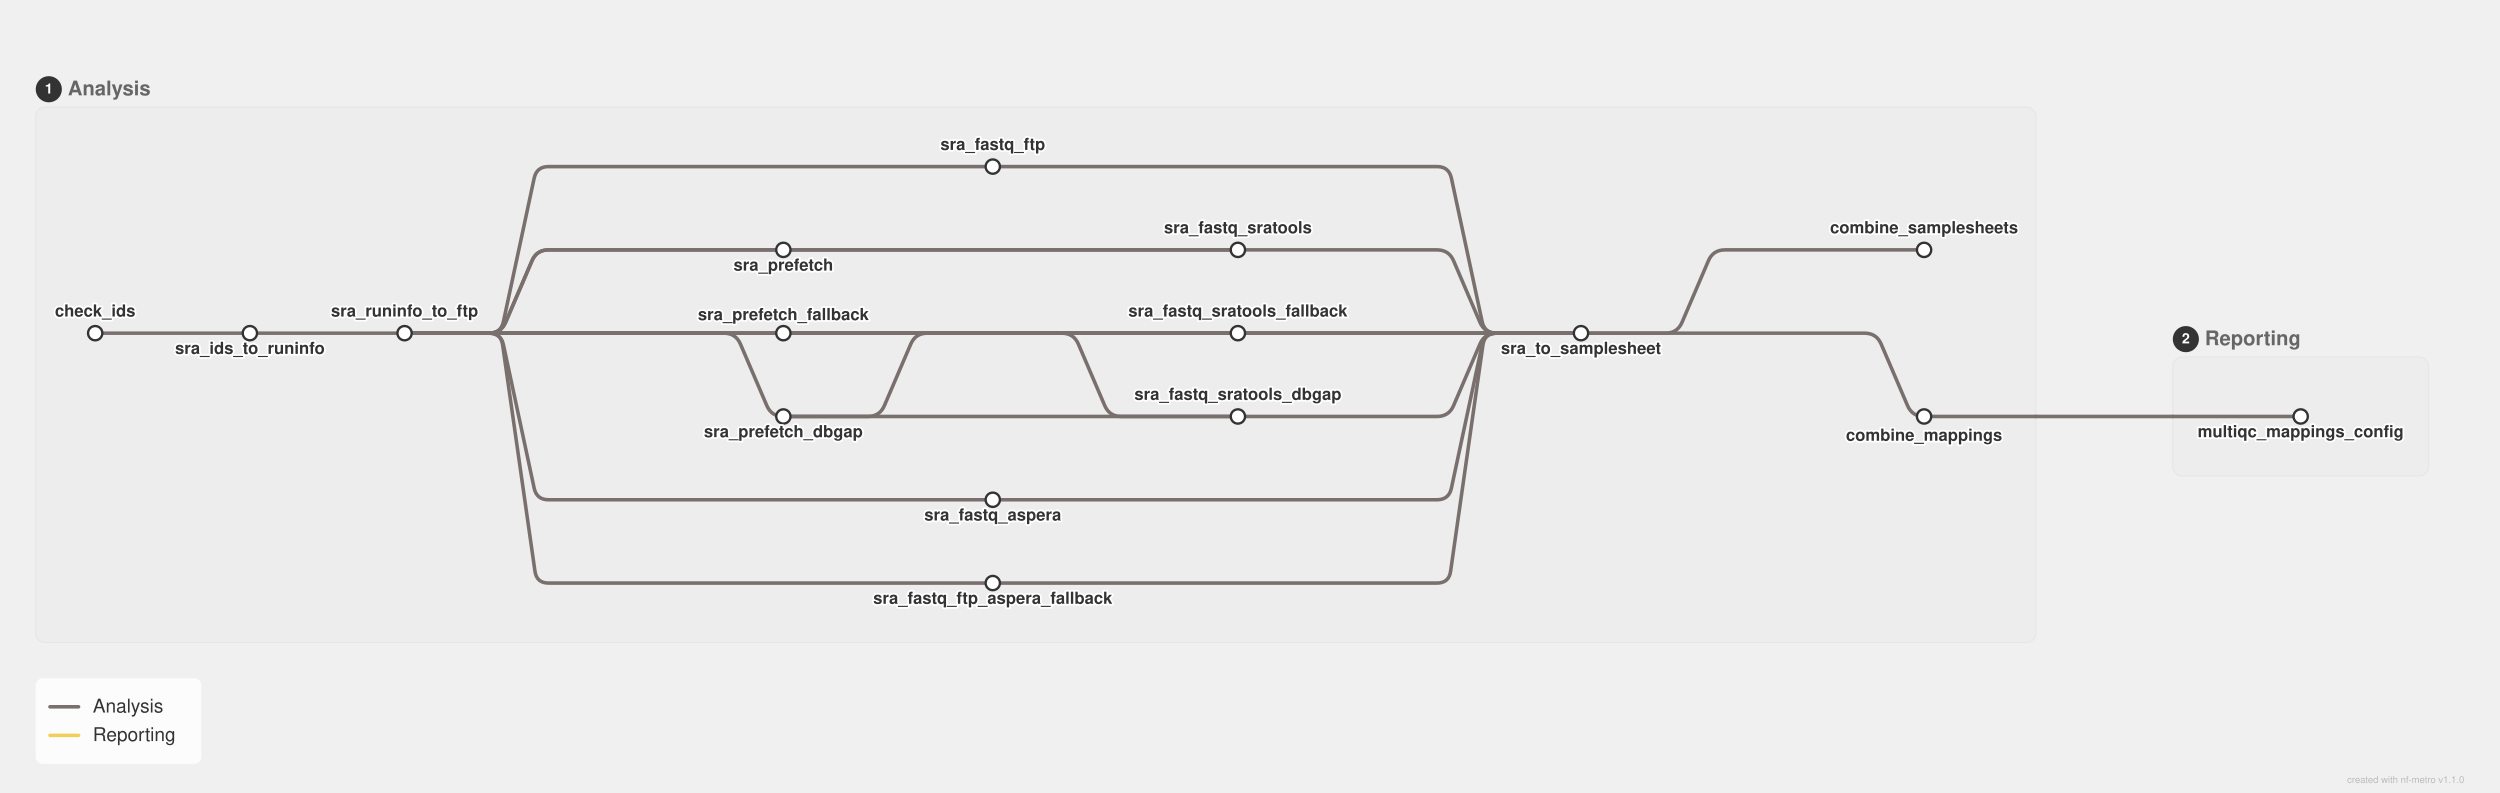
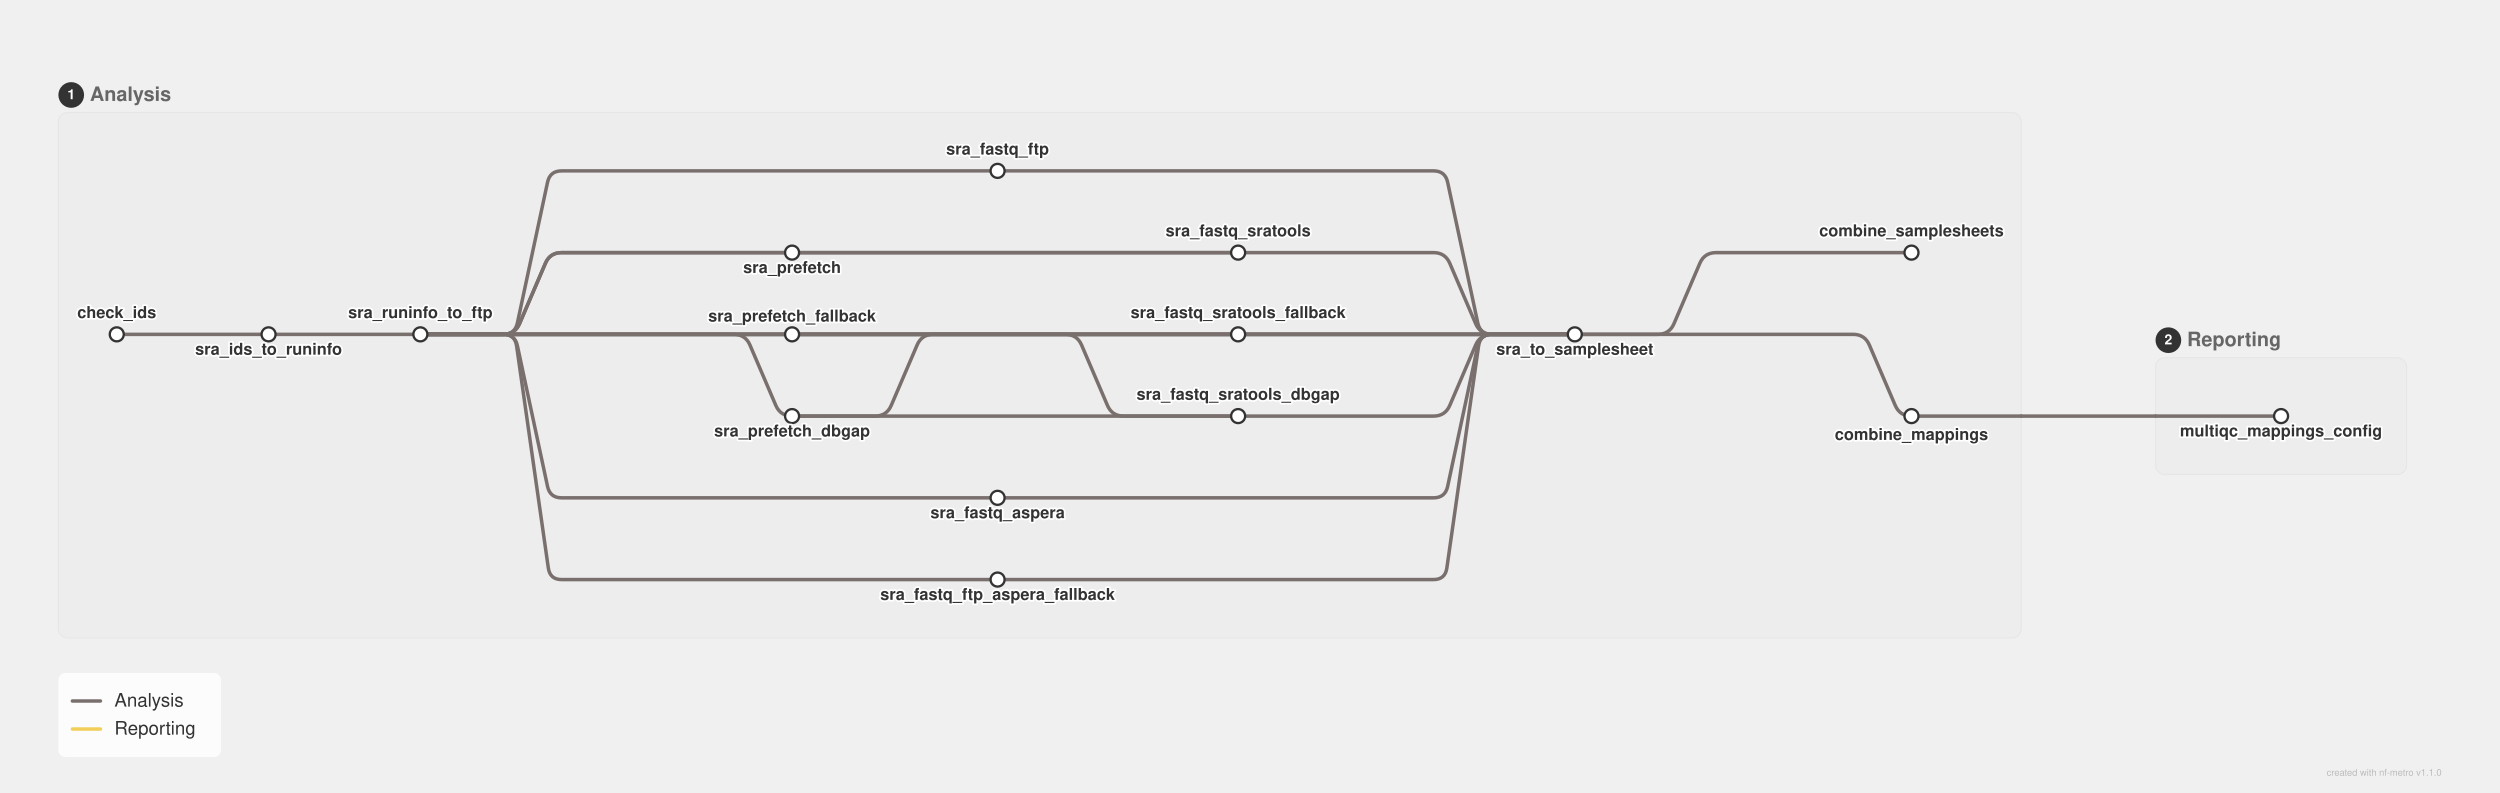
- <svg xmlns="http://www.w3.org/2000/svg" width="2101" height="666" viewBox="0 0 2101 666">
+ <svg xmlns="http://www.w3.org/2000/svg" width="2101" height="666" viewBox="-20 0 2141 666">
  <defs>
</defs>
  <style>.nf-metro-title { fill: var(--nfm-map-title-color, #111111); }
.nf-metro-station-label { fill: var(--nfm-map-label-color, #333333); }
.nf-metro-section-box { fill: var(--nfm-map-section-fill, #ededed); stroke: var(--nfm-map-section-stroke, #e6e6e6); }
.nf-metro-section-label { fill: var(--nfm-map-section-label-color, #666666); }
.nf-metro-group-label { fill: var(--nfm-map-section-label-color, #666666); }
.nf-metro-group-underline { stroke: var(--nfm-map-section-label-color, #666666); }
.nf-metro-legend-bg { fill: var(--nfm-map-legend-bg, rgba(255, 255, 255, 0.8)); }
.nf-metro-legend-text { fill: var(--nfm-map-legend-text-color, #333333); }
.nf-metro-marker-stroke { stroke: var(--nfm-map-marker-stroke, #333333); }
.nf-metro-label-halo { fill: var(--nfm-map-bg, #ffffff); stroke: var(--nfm-map-bg, #ffffff); }</style>
  <style>@media (prefers-color-scheme: dark) {
    .nf-metro-section-label { fill: #d0d0d0; }
    .nf-metro-section-num-circle { fill: #777777; }
    .nf-metro-title { fill: #ffffff; }
}
</style>
  <rect x="30.0" y="90.0" width="1681.0" height="450.0" rx="8" ry="8" fill="#ededed" stroke="#e6e6e6" stroke-width="1.0" class="nf-metro-section-box" data-section-id="generic" data-section-lines="generic" />
  <circle cx="41.0" cy="75.0" r="11" fill="#333333" class="nf-metro-section-num-circle" data-section-id="generic" />
  <text x="41.0" y="75.0" font-size="12" fill="#ffffff" font-family="'Helvetica Neue', Helvetica, Arial, sans-serif" font-weight="bold" text-anchor="middle" dy="0.3em" data-section-id="generic">1</text>
  <text x="57.0" y="75.0" font-size="17.0" fill="#666666" font-family="'Helvetica Neue', Helvetica, Arial, sans-serif" font-weight="bold" dy="0.3em" class="nf-metro-section-label" data-section-id="generic">Analysis</text>
  <rect x="1826.0" y="300.0" width="215.0" height="100.0" rx="8" ry="8" fill="#ededed" stroke="#e6e6e6" stroke-width="1.0" class="nf-metro-section-box" data-section-id="report" data-section-lines="generic" />
  <circle cx="1837.0" cy="285.0" r="11" fill="#333333" class="nf-metro-section-num-circle" data-section-id="report" />
  <text x="1837.0" y="285.0" font-size="12" fill="#ffffff" font-family="'Helvetica Neue', Helvetica, Arial, sans-serif" font-weight="bold" text-anchor="middle" dy="0.3em" data-section-id="report">2</text>
  <text x="1853.0" y="285.0" font-size="17.0" fill="#666666" font-family="'Helvetica Neue', Helvetica, Arial, sans-serif" font-weight="bold" dy="0.3em" class="nf-metro-section-label" data-section-id="report">Reporting</text>
  <path d="M80.0,280.0 L210.0,280.0" stroke="#79706E" stroke-width="3.0" stroke-linecap="round" class="metro-line-generic" data-line-id="generic" />
  <path d="M210.0,280.0 L340.0,280.0" stroke="#79706E" stroke-width="3.0" stroke-linecap="round" class="metro-line-generic" data-line-id="generic" />
  <path d="M340.0,280.0 L411.0,280.0 Q421.0,280.0,423.095,270.222 L448.905,149.778 Q451.0,140.0,461.0,140.0 L834.333,140.0" stroke="#79706E" stroke-width="3.0" fill="none" stroke-linecap="round" stroke-linejoin="round" class="metro-line-generic" data-line-id="generic" />
  <path d="M340.0,280.0 L411.0,280.0 Q421.0,280.0,424.939,270.809 L447.061,219.191 Q451.0,210.0,461.0,210.0 L658.333,210.0" stroke="#79706E" stroke-width="3.0" fill="none" stroke-linecap="round" stroke-linejoin="round" class="metro-line-generic" data-line-id="generic" />
  <path d="M340.0,280.0 L411.0,280.0 Q421.0,280.0,424.939,270.809 L447.061,219.191 Q451.0,210.0,461.0,210.0 L1040.333,210.0" stroke="#79706E" stroke-width="3.0" fill="none" stroke-linecap="round" stroke-linejoin="round" class="metro-line-generic" data-line-id="generic" />
  <path d="M340.0,280.0 L658.333,280.0" stroke="#79706E" stroke-width="3.0" stroke-linecap="round" class="metro-line-generic" data-line-id="generic" />
  <path d="M340.0,280.0 L1040.333,280.0" stroke="#79706E" stroke-width="3.0" stroke-linecap="round" class="metro-line-generic" data-line-id="generic" />
  <path d="M340.0,280.0 L608.333,280.0 Q618.333,280.0,622.273,289.191 L644.394,340.809 Q648.333,350.0,658.333,350.0 L658.333,350.0" stroke="#79706E" stroke-width="3.0" fill="none" stroke-linecap="round" stroke-linejoin="round" class="metro-line-generic" data-line-id="generic" />
  <path d="M340.0,280.0 L892.333,280.0 Q902.333,280.0,906.273,289.191 L928.394,340.809 Q932.333,350.0,942.333,350.0 L1040.333,350.0" stroke="#79706E" stroke-width="3.0" fill="none" stroke-linecap="round" stroke-linejoin="round" class="metro-line-generic" data-line-id="generic" />
  <path d="M340.0,280.0 L411.0,280.0 Q421.0,280.0,423.095,289.778 L448.905,410.222 Q451.0,420.0,461.0,420.0 L834.333,420.0" stroke="#79706E" stroke-width="3.0" fill="none" stroke-linecap="round" stroke-linejoin="round" class="metro-line-generic" data-line-id="generic" />
  <path d="M340.0,280.0 L411.0,280.0 Q421.0,280.0,422.414,289.899 L449.586,480.101 Q451.0,490.0,461.0,490.0 L834.333,490.0" stroke="#79706E" stroke-width="3.0" fill="none" stroke-linecap="round" stroke-linejoin="round" class="metro-line-generic" data-line-id="generic" />
  <path d="M340.0,280.0 L1328.667,280.0" stroke="#79706E" stroke-width="3.0" stroke-linecap="round" class="metro-line-generic" data-line-id="generic" />
  <path d="M834.333,140.0 L1207.667,140.0 Q1217.667,140.0,1219.762,149.778 L1245.571,270.222 Q1247.667,280.0,1257.667,280.0 L1328.667,280.0" stroke="#79706E" stroke-width="3.0" fill="none" stroke-linecap="round" stroke-linejoin="round" class="metro-line-generic" data-line-id="generic" />
  <path d="M658.333,210.0 L1040.333,210.0" stroke="#79706E" stroke-width="3.0" stroke-linecap="round" class="metro-line-generic" data-line-id="generic" />
  <path d="M1040.333,210.0 L1207.667,210.0 Q1217.667,210.0,1221.606,219.191 L1243.727,270.809 Q1247.667,280.0,1257.667,280.0 L1328.667,280.0" stroke="#79706E" stroke-width="3.0" fill="none" stroke-linecap="round" stroke-linejoin="round" class="metro-line-generic" data-line-id="generic" />
  <path d="M658.333,280.0 L1040.333,280.0" stroke="#79706E" stroke-width="3.0" stroke-linecap="round" class="metro-line-generic" data-line-id="generic" />
  <path d="M658.333,280.0 L1328.667,280.0" stroke="#79706E" stroke-width="3.0" stroke-linecap="round" class="metro-line-generic" data-line-id="generic" />
  <path d="M1040.333,280.0 L1328.667,280.0" stroke="#79706E" stroke-width="3.0" stroke-linecap="round" class="metro-line-generic" data-line-id="generic" />
  <path d="M658.333,350.0 L1040.333,350.0" stroke="#79706E" stroke-width="3.0" stroke-linecap="round" class="metro-line-generic" data-line-id="generic" />
  <path d="M658.333,350.0 L729.333,350.0 Q739.333,350.0,743.273,340.809 L765.394,289.191 Q769.333,280.0,779.333,280.0 L1328.667,280.0" stroke="#79706E" stroke-width="3.0" fill="none" stroke-linecap="round" stroke-linejoin="round" class="metro-line-generic" data-line-id="generic" />
  <path d="M1040.333,350.0 L1207.667,350.0 Q1217.667,350.0,1221.606,340.809 L1243.727,289.191 Q1247.667,280.0,1257.667,280.0 L1328.667,280.0" stroke="#79706E" stroke-width="3.0" fill="none" stroke-linecap="round" stroke-linejoin="round" class="metro-line-generic" data-line-id="generic" />
  <path d="M834.333,420.0 L1207.667,420.0 Q1217.667,420.0,1219.762,410.222 L1245.571,289.778 Q1247.667,280.0,1257.667,280.0 L1328.667,280.0" stroke="#79706E" stroke-width="3.0" fill="none" stroke-linecap="round" stroke-linejoin="round" class="metro-line-generic" data-line-id="generic" />
  <path d="M834.333,490.0 L1207.667,490.0 Q1217.667,490.0,1219.081,480.101 L1246.252,289.899 Q1247.667,280.0,1257.667,280.0 L1328.667,280.0" stroke="#79706E" stroke-width="3.0" fill="none" stroke-linecap="round" stroke-linejoin="round" class="metro-line-generic" data-line-id="generic" />
  <path d="M1328.667,280.0 L1399.667,280.0 Q1409.667,280.0,1413.606,270.809 L1435.727,219.191 Q1439.667,210.0,1449.667,210.0 L1617.0,210.0" stroke="#79706E" stroke-width="3.0" fill="none" stroke-linecap="round" stroke-linejoin="round" class="metro-line-generic" data-line-id="generic" />
  <path d="M1328.667,280.0 L1567.0,280.0 Q1577.0,280.0,1580.939,289.191 L1603.061,340.809 Q1607.0,350.0,1617.0,350.0 L1617.0,350.0" stroke="#79706E" stroke-width="3.0" fill="none" stroke-linecap="round" stroke-linejoin="round" class="metro-line-generic" data-line-id="generic" />
  <path d="M1617.0,350.0 L1711.0,350.0" stroke="#79706E" stroke-width="3.0" stroke-linecap="round" class="metro-line-generic" data-line-id="generic" />
  <path d="M1826.0,350.0 L1933.5,350.0" stroke="#79706E" stroke-width="3.0" stroke-linecap="round" class="metro-line-generic" data-line-id="generic" />
  <path d="M1711.0,350.0 L1826.0,350.0" stroke="#79706E" stroke-width="3.0" stroke-linecap="round" class="metro-line-generic" data-line-id="generic" />
  <g class="nf-metro-station-group" data-node-id="n0" data-node-cx="80.0" data-node-cy="280.0" data-node-r="6.0" data-node-groups="generic" data-node-region="generic" data-node-w="12.0" data-node-h="12.0" data-node-rx="6.0">
    <rect x="74.0" y="274.0" width="12.0" height="12.0" rx="6.0" ry="6.0" fill="#ffffff" stroke="#333333" stroke-width="2.0" class="nf-metro-station" data-station-id="n0" data-station-lines="generic" data-station-label="check_ids" data-section-id="generic" data-section-name="Analysis" />
  </g>
  <g class="nf-metro-station-group" data-node-id="n1" data-node-cx="210.0" data-node-cy="280.0" data-node-r="6.0" data-node-groups="generic" data-node-region="generic" data-node-w="12.0" data-node-h="12.0" data-node-rx="6.0">
    <rect x="204.0" y="274.0" width="12.0" height="12.0" rx="6.0" ry="6.0" fill="#ffffff" stroke="#333333" stroke-width="2.0" class="nf-metro-station" data-station-id="n1" data-station-lines="generic" data-station-label="sra_ids_to_runinfo" data-section-id="generic" data-section-name="Analysis" />
  </g>
  <g class="nf-metro-station-group" data-node-id="n2" data-node-cx="340.0" data-node-cy="280.0" data-node-r="6.0" data-node-groups="generic" data-node-region="generic" data-node-w="12.0" data-node-h="12.0" data-node-rx="6.0">
    <rect x="334.0" y="274.0" width="12.0" height="12.0" rx="6.0" ry="6.0" fill="#ffffff" stroke="#333333" stroke-width="2.0" class="nf-metro-station" data-station-id="n2" data-station-lines="generic" data-station-label="sra_runinfo_to_ftp" data-section-id="generic" data-section-name="Analysis" />
  </g>
  <g class="nf-metro-station-group" data-node-id="n3" data-node-cx="834.3" data-node-cy="140.0" data-node-r="6.0" data-node-groups="generic" data-node-region="generic" data-node-w="12.0" data-node-h="12.0" data-node-rx="6.0">
    <rect x="828.333" y="134.0" width="12.0" height="12.0" rx="6.0" ry="6.0" fill="#ffffff" stroke="#333333" stroke-width="2.0" class="nf-metro-station" data-station-id="n3" data-station-lines="generic" data-station-label="sra_fastq_ftp" data-section-id="generic" data-section-name="Analysis" />
  </g>
  <g class="nf-metro-station-group" data-node-id="n4" data-node-cx="658.3" data-node-cy="210.0" data-node-r="6.0" data-node-groups="generic" data-node-region="generic" data-node-w="12.0" data-node-h="12.0" data-node-rx="6.0">
    <rect x="652.333" y="204.0" width="12.0" height="12.0" rx="6.0" ry="6.0" fill="#ffffff" stroke="#333333" stroke-width="2.0" class="nf-metro-station" data-station-id="n4" data-station-lines="generic" data-station-label="sra_prefetch" data-section-id="generic" data-section-name="Analysis" />
  </g>
  <g class="nf-metro-station-group" data-node-id="n5" data-node-cx="1040.3" data-node-cy="210.0" data-node-r="6.0" data-node-groups="generic" data-node-region="generic" data-node-w="12.0" data-node-h="12.0" data-node-rx="6.0">
    <rect x="1034.333" y="204.0" width="12.0" height="12.0" rx="6.0" ry="6.0" fill="#ffffff" stroke="#333333" stroke-width="2.0" class="nf-metro-station" data-station-id="n5" data-station-lines="generic" data-station-label="sra_fastq_sratools" data-section-id="generic" data-section-name="Analysis" />
  </g>
  <g class="nf-metro-station-group" data-node-id="n6" data-node-cx="658.3" data-node-cy="280.0" data-node-r="6.0" data-node-groups="generic" data-node-region="generic" data-node-w="12.0" data-node-h="12.0" data-node-rx="6.0">
    <rect x="652.333" y="274.0" width="12.0" height="12.0" rx="6.0" ry="6.0" fill="#ffffff" stroke="#333333" stroke-width="2.0" class="nf-metro-station" data-station-id="n6" data-station-lines="generic" data-station-label="sra_prefetch_fallback" data-section-id="generic" data-section-name="Analysis" />
  </g>
  <g class="nf-metro-station-group" data-node-id="n7" data-node-cx="1040.3" data-node-cy="280.0" data-node-r="6.0" data-node-groups="generic" data-node-region="generic" data-node-w="12.0" data-node-h="12.0" data-node-rx="6.0">
    <rect x="1034.333" y="274.0" width="12.0" height="12.0" rx="6.0" ry="6.0" fill="#ffffff" stroke="#333333" stroke-width="2.0" class="nf-metro-station" data-station-id="n7" data-station-lines="generic" data-station-label="sra_fastq_sratools_fallback" data-section-id="generic" data-section-name="Analysis" />
  </g>
  <g class="nf-metro-station-group" data-node-id="n8" data-node-cx="658.3" data-node-cy="350.0" data-node-r="6.0" data-node-groups="generic" data-node-region="generic" data-node-w="12.0" data-node-h="12.0" data-node-rx="6.0">
    <rect x="652.333" y="344.0" width="12.0" height="12.0" rx="6.0" ry="6.0" fill="#ffffff" stroke="#333333" stroke-width="2.0" class="nf-metro-station" data-station-id="n8" data-station-lines="generic" data-station-label="sra_prefetch_dbgap" data-section-id="generic" data-section-name="Analysis" />
  </g>
  <g class="nf-metro-station-group" data-node-id="n9" data-node-cx="1040.3" data-node-cy="350.0" data-node-r="6.0" data-node-groups="generic" data-node-region="generic" data-node-w="12.0" data-node-h="12.0" data-node-rx="6.0">
    <rect x="1034.333" y="344.0" width="12.0" height="12.0" rx="6.0" ry="6.0" fill="#ffffff" stroke="#333333" stroke-width="2.0" class="nf-metro-station" data-station-id="n9" data-station-lines="generic" data-station-label="sra_fastq_sratools_dbgap" data-section-id="generic" data-section-name="Analysis" />
  </g>
  <g class="nf-metro-station-group" data-node-id="n10" data-node-cx="834.3" data-node-cy="420.0" data-node-r="6.0" data-node-groups="generic" data-node-region="generic" data-node-w="12.0" data-node-h="12.0" data-node-rx="6.0">
    <rect x="828.333" y="414.0" width="12.0" height="12.0" rx="6.0" ry="6.0" fill="#ffffff" stroke="#333333" stroke-width="2.0" class="nf-metro-station" data-station-id="n10" data-station-lines="generic" data-station-label="sra_fastq_aspera" data-section-id="generic" data-section-name="Analysis" />
  </g>
  <g class="nf-metro-station-group" data-node-id="n11" data-node-cx="834.3" data-node-cy="490.0" data-node-r="6.0" data-node-groups="generic" data-node-region="generic" data-node-w="12.0" data-node-h="12.0" data-node-rx="6.0">
    <rect x="828.333" y="484.0" width="12.0" height="12.0" rx="6.0" ry="6.0" fill="#ffffff" stroke="#333333" stroke-width="2.0" class="nf-metro-station" data-station-id="n11" data-station-lines="generic" data-station-label="sra_fastq_ftp_aspera_fallback" data-section-id="generic" data-section-name="Analysis" />
  </g>
  <g class="nf-metro-station-group" data-node-id="n12" data-node-cx="1328.7" data-node-cy="280.0" data-node-r="6.0" data-node-groups="generic" data-node-region="generic" data-node-w="12.0" data-node-h="12.0" data-node-rx="6.0">
    <rect x="1322.667" y="274.0" width="12.0" height="12.0" rx="6.0" ry="6.0" fill="#ffffff" stroke="#333333" stroke-width="2.0" class="nf-metro-station" data-station-id="n12" data-station-lines="generic" data-station-label="sra_to_samplesheet" data-section-id="generic" data-section-name="Analysis" />
  </g>
  <g class="nf-metro-station-group" data-node-id="n13" data-node-cx="1617.0" data-node-cy="210.0" data-node-r="6.0" data-node-groups="generic" data-node-region="generic" data-node-w="12.0" data-node-h="12.0" data-node-rx="6.0">
    <rect x="1611.0" y="204.0" width="12.0" height="12.0" rx="6.0" ry="6.0" fill="#ffffff" stroke="#333333" stroke-width="2.0" class="nf-metro-station" data-station-id="n13" data-station-lines="generic" data-station-label="combine_samplesheets" data-section-id="generic" data-section-name="Analysis" />
  </g>
  <g class="nf-metro-station-group" data-node-id="n14" data-node-cx="1617.0" data-node-cy="350.0" data-node-r="6.0" data-node-groups="generic" data-node-region="generic" data-node-w="12.0" data-node-h="12.0" data-node-rx="6.0">
    <rect x="1611.0" y="344.0" width="12.0" height="12.0" rx="6.0" ry="6.0" fill="#ffffff" stroke="#333333" stroke-width="2.0" class="nf-metro-station" data-station-id="n14" data-station-lines="generic" data-station-label="combine_mappings" data-section-id="generic" data-section-name="Analysis" />
  </g>
  <g class="nf-metro-station-group" data-node-id="n15" data-node-cx="1933.5" data-node-cy="350.0" data-node-r="6.0" data-node-groups="generic" data-node-region="report" data-node-w="12.0" data-node-h="12.0" data-node-rx="6.0">
    <rect x="1927.5" y="344.0" width="12.0" height="12.0" rx="6.0" ry="6.0" fill="#ffffff" stroke="#333333" stroke-width="2.0" class="nf-metro-station" data-station-id="n15" data-station-lines="generic" data-station-label="multiqc_mappings_config" data-section-id="report" data-section-name="Reporting" />
  </g>
  <text x="80.0" y="266.0" font-size="14.0" fill="#ffffff" stroke="#ffffff" stroke-width="3.0" stroke-linejoin="round" font-family="'Helvetica Neue', Helvetica, Arial, sans-serif" font-weight="bold" aria-hidden="true" class="nf-metro-label-halo" text-anchor="middle" dominant-baseline="auto">check_ids</text>
  <text x="80.0" y="266.0" font-size="14.0" fill="#333333" font-family="'Helvetica Neue', Helvetica, Arial, sans-serif" font-weight="bold" text-anchor="middle" dominant-baseline="auto" data-station-id="n0" class="nf-metro-station-label">check_ids</text>
  <text x="1933.5" y="361.0" font-size="14.0" fill="#ffffff" stroke="#ffffff" stroke-width="3.0" stroke-linejoin="round" font-family="'Helvetica Neue', Helvetica, Arial, sans-serif" font-weight="bold" aria-hidden="true" class="nf-metro-label-halo" text-anchor="middle" dominant-baseline="hanging">multiqc_mappings_config</text>
  <text x="1933.5" y="361.0" font-size="14.0" fill="#333333" font-family="'Helvetica Neue', Helvetica, Arial, sans-serif" font-weight="bold" text-anchor="middle" dominant-baseline="hanging" data-station-id="n15" class="nf-metro-station-label">multiqc_mappings_config</text>
  <text x="210.0" y="291.0" font-size="14.0" fill="#ffffff" stroke="#ffffff" stroke-width="3.0" stroke-linejoin="round" font-family="'Helvetica Neue', Helvetica, Arial, sans-serif" font-weight="bold" aria-hidden="true" class="nf-metro-label-halo" text-anchor="middle" dominant-baseline="hanging">sra_ids_to_runinfo</text>
  <text x="210.0" y="291.0" font-size="14.0" fill="#333333" font-family="'Helvetica Neue', Helvetica, Arial, sans-serif" font-weight="bold" text-anchor="middle" dominant-baseline="hanging" data-station-id="n1" class="nf-metro-station-label">sra_ids_to_runinfo</text>
  <text x="340.0" y="266.0" font-size="14.0" fill="#ffffff" stroke="#ffffff" stroke-width="3.0" stroke-linejoin="round" font-family="'Helvetica Neue', Helvetica, Arial, sans-serif" font-weight="bold" aria-hidden="true" class="nf-metro-label-halo" text-anchor="middle" dominant-baseline="auto">sra_runinfo_to_ftp</text>
  <text x="340.0" y="266.0" font-size="14.0" fill="#333333" font-family="'Helvetica Neue', Helvetica, Arial, sans-serif" font-weight="bold" text-anchor="middle" dominant-baseline="auto" data-station-id="n2" class="nf-metro-station-label">sra_runinfo_to_ftp</text>
  <text x="834.333" y="126.0" font-size="14.0" fill="#ffffff" stroke="#ffffff" stroke-width="3.0" stroke-linejoin="round" font-family="'Helvetica Neue', Helvetica, Arial, sans-serif" font-weight="bold" aria-hidden="true" class="nf-metro-label-halo" text-anchor="middle" dominant-baseline="auto">sra_fastq_ftp</text>
  <text x="834.333" y="126.0" font-size="14.0" fill="#333333" font-family="'Helvetica Neue', Helvetica, Arial, sans-serif" font-weight="bold" text-anchor="middle" dominant-baseline="auto" data-station-id="n3" class="nf-metro-station-label">sra_fastq_ftp</text>
  <text x="658.333" y="221.0" font-size="14.0" fill="#ffffff" stroke="#ffffff" stroke-width="3.0" stroke-linejoin="round" font-family="'Helvetica Neue', Helvetica, Arial, sans-serif" font-weight="bold" aria-hidden="true" class="nf-metro-label-halo" text-anchor="middle" dominant-baseline="hanging">sra_prefetch</text>
  <text x="658.333" y="221.0" font-size="14.0" fill="#333333" font-family="'Helvetica Neue', Helvetica, Arial, sans-serif" font-weight="bold" text-anchor="middle" dominant-baseline="hanging" data-station-id="n4" class="nf-metro-station-label">sra_prefetch</text>
  <text x="658.333" y="269.0" font-size="14.0" fill="#ffffff" stroke="#ffffff" stroke-width="3.0" stroke-linejoin="round" font-family="'Helvetica Neue', Helvetica, Arial, sans-serif" font-weight="bold" aria-hidden="true" class="nf-metro-label-halo" text-anchor="middle" dominant-baseline="auto">sra_prefetch_fallback</text>
  <text x="658.333" y="269.0" font-size="14.0" fill="#333333" font-family="'Helvetica Neue', Helvetica, Arial, sans-serif" font-weight="bold" text-anchor="middle" dominant-baseline="auto" data-station-id="n6" class="nf-metro-station-label">sra_prefetch_fallback</text>
  <text x="658.333" y="361.0" font-size="14.0" fill="#ffffff" stroke="#ffffff" stroke-width="3.0" stroke-linejoin="round" font-family="'Helvetica Neue', Helvetica, Arial, sans-serif" font-weight="bold" aria-hidden="true" class="nf-metro-label-halo" text-anchor="middle" dominant-baseline="hanging">sra_prefetch_dbgap</text>
  <text x="658.333" y="361.0" font-size="14.0" fill="#333333" font-family="'Helvetica Neue', Helvetica, Arial, sans-serif" font-weight="bold" text-anchor="middle" dominant-baseline="hanging" data-station-id="n8" class="nf-metro-station-label">sra_prefetch_dbgap</text>
  <text x="834.333" y="431.0" font-size="14.0" fill="#ffffff" stroke="#ffffff" stroke-width="3.0" stroke-linejoin="round" font-family="'Helvetica Neue', Helvetica, Arial, sans-serif" font-weight="bold" aria-hidden="true" class="nf-metro-label-halo" text-anchor="middle" dominant-baseline="hanging">sra_fastq_aspera</text>
  <text x="834.333" y="431.0" font-size="14.0" fill="#333333" font-family="'Helvetica Neue', Helvetica, Arial, sans-serif" font-weight="bold" text-anchor="middle" dominant-baseline="hanging" data-station-id="n10" class="nf-metro-station-label">sra_fastq_aspera</text>
  <text x="834.333" y="501.0" font-size="14.0" fill="#ffffff" stroke="#ffffff" stroke-width="3.0" stroke-linejoin="round" font-family="'Helvetica Neue', Helvetica, Arial, sans-serif" font-weight="bold" aria-hidden="true" class="nf-metro-label-halo" text-anchor="middle" dominant-baseline="hanging">sra_fastq_ftp_aspera_fallback</text>
  <text x="834.333" y="501.0" font-size="14.0" fill="#333333" font-family="'Helvetica Neue', Helvetica, Arial, sans-serif" font-weight="bold" text-anchor="middle" dominant-baseline="hanging" data-station-id="n11" class="nf-metro-station-label">sra_fastq_ftp_aspera_fallback</text>
  <text x="1040.333" y="196.0" font-size="14.0" fill="#ffffff" stroke="#ffffff" stroke-width="3.0" stroke-linejoin="round" font-family="'Helvetica Neue', Helvetica, Arial, sans-serif" font-weight="bold" aria-hidden="true" class="nf-metro-label-halo" text-anchor="middle" dominant-baseline="auto">sra_fastq_sratools</text>
  <text x="1040.333" y="196.0" font-size="14.0" fill="#333333" font-family="'Helvetica Neue', Helvetica, Arial, sans-serif" font-weight="bold" text-anchor="middle" dominant-baseline="auto" data-station-id="n5" class="nf-metro-station-label">sra_fastq_sratools</text>
  <text x="1040.333" y="266.0" font-size="14.0" fill="#ffffff" stroke="#ffffff" stroke-width="3.0" stroke-linejoin="round" font-family="'Helvetica Neue', Helvetica, Arial, sans-serif" font-weight="bold" aria-hidden="true" class="nf-metro-label-halo" text-anchor="middle" dominant-baseline="auto">sra_fastq_sratools_fallback</text>
  <text x="1040.333" y="266.0" font-size="14.0" fill="#333333" font-family="'Helvetica Neue', Helvetica, Arial, sans-serif" font-weight="bold" text-anchor="middle" dominant-baseline="auto" data-station-id="n7" class="nf-metro-station-label">sra_fastq_sratools_fallback</text>
  <text x="1040.333" y="336.0" font-size="14.0" fill="#ffffff" stroke="#ffffff" stroke-width="3.0" stroke-linejoin="round" font-family="'Helvetica Neue', Helvetica, Arial, sans-serif" font-weight="bold" aria-hidden="true" class="nf-metro-label-halo" text-anchor="middle" dominant-baseline="auto">sra_fastq_sratools_dbgap</text>
  <text x="1040.333" y="336.0" font-size="14.0" fill="#333333" font-family="'Helvetica Neue', Helvetica, Arial, sans-serif" font-weight="bold" text-anchor="middle" dominant-baseline="auto" data-station-id="n9" class="nf-metro-station-label">sra_fastq_sratools_dbgap</text>
  <text x="1328.667" y="291.0" font-size="14.0" fill="#ffffff" stroke="#ffffff" stroke-width="3.0" stroke-linejoin="round" font-family="'Helvetica Neue', Helvetica, Arial, sans-serif" font-weight="bold" aria-hidden="true" class="nf-metro-label-halo" text-anchor="middle" dominant-baseline="hanging">sra_to_samplesheet</text>
  <text x="1328.667" y="291.0" font-size="14.0" fill="#333333" font-family="'Helvetica Neue', Helvetica, Arial, sans-serif" font-weight="bold" text-anchor="middle" dominant-baseline="hanging" data-station-id="n12" class="nf-metro-station-label">sra_to_samplesheet</text>
  <text x="1617.0" y="196.0" font-size="14.0" fill="#ffffff" stroke="#ffffff" stroke-width="3.0" stroke-linejoin="round" font-family="'Helvetica Neue', Helvetica, Arial, sans-serif" font-weight="bold" aria-hidden="true" class="nf-metro-label-halo" text-anchor="middle" dominant-baseline="auto">combine_samplesheets</text>
  <text x="1617.0" y="196.0" font-size="14.0" fill="#333333" font-family="'Helvetica Neue', Helvetica, Arial, sans-serif" font-weight="bold" text-anchor="middle" dominant-baseline="auto" data-station-id="n13" class="nf-metro-station-label">combine_samplesheets</text>
  <text x="1617.0" y="364.0" font-size="14.0" fill="#ffffff" stroke="#ffffff" stroke-width="3.0" stroke-linejoin="round" font-family="'Helvetica Neue', Helvetica, Arial, sans-serif" font-weight="bold" aria-hidden="true" class="nf-metro-label-halo" text-anchor="middle" dominant-baseline="hanging">combine_mappings</text>
  <text x="1617.0" y="364.0" font-size="14.0" fill="#333333" font-family="'Helvetica Neue', Helvetica, Arial, sans-serif" font-weight="bold" text-anchor="middle" dominant-baseline="hanging" data-station-id="n14" class="nf-metro-station-label">combine_mappings</text>
  <rect x="30.0" y="570.0" width="139.2" height="72.0" rx="6" ry="6" fill="rgba(255, 255, 255, 0.8)" class="nf-metro-legend-bg" />
  <path d="M42.0,594.0 L66.0,594.0" stroke="#79706E" stroke-width="3.0" stroke-linecap="round" />
  <text x="78.0" y="594.0" font-size="16.0" fill="#333333" font-family="'Helvetica Neue', Helvetica, Arial, sans-serif" dy="0.3em" class="nf-metro-legend-text">Analysis</text>
  <path d="M42.0,618.0 L66.0,618.0" stroke="#F2CF5B" stroke-width="3.0" stroke-linecap="round" />
  <text x="78.0" y="618.0" font-size="16.0" fill="#333333" font-family="'Helvetica Neue', Helvetica, Arial, sans-serif" dy="0.3em" class="nf-metro-legend-text">Reporting</text>
  <text x="2071.0" y="658.0" font-size="8" fill="rgba(150, 150, 150, 0.6)" font-family="'Helvetica Neue', Helvetica, Arial, sans-serif" text-anchor="end">created with nf-metro v1.1.0</text>
</svg>
